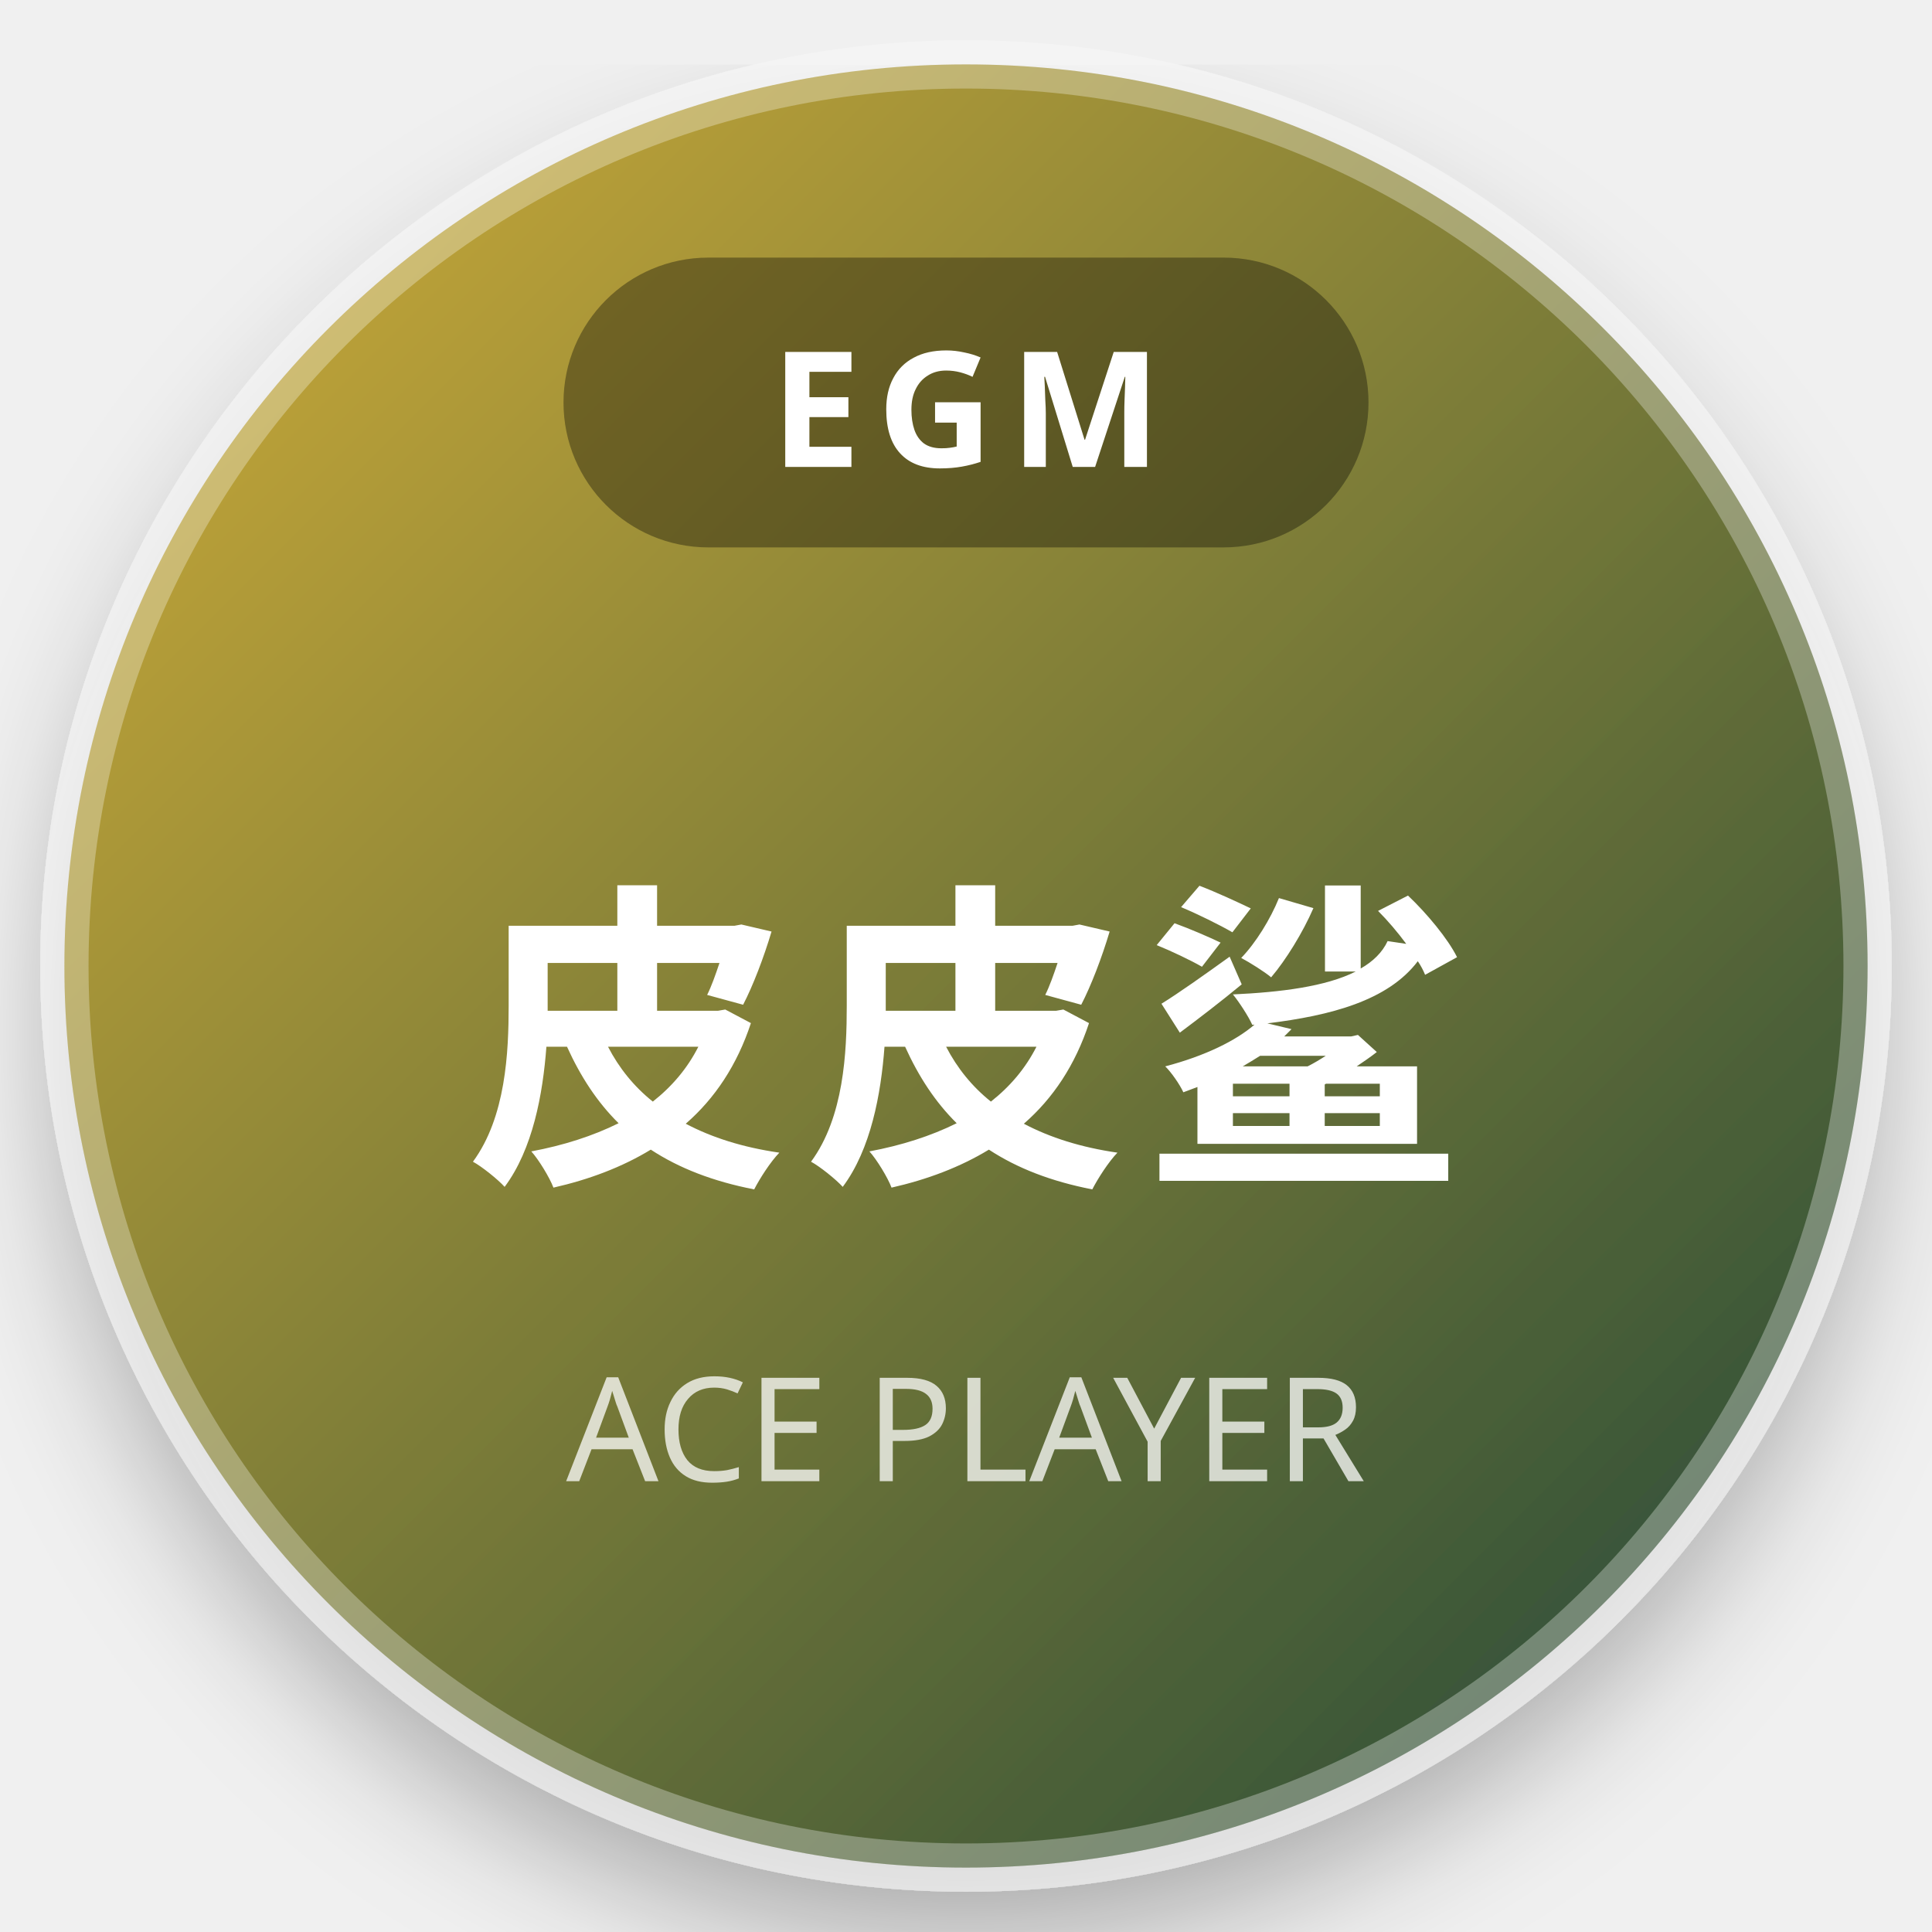
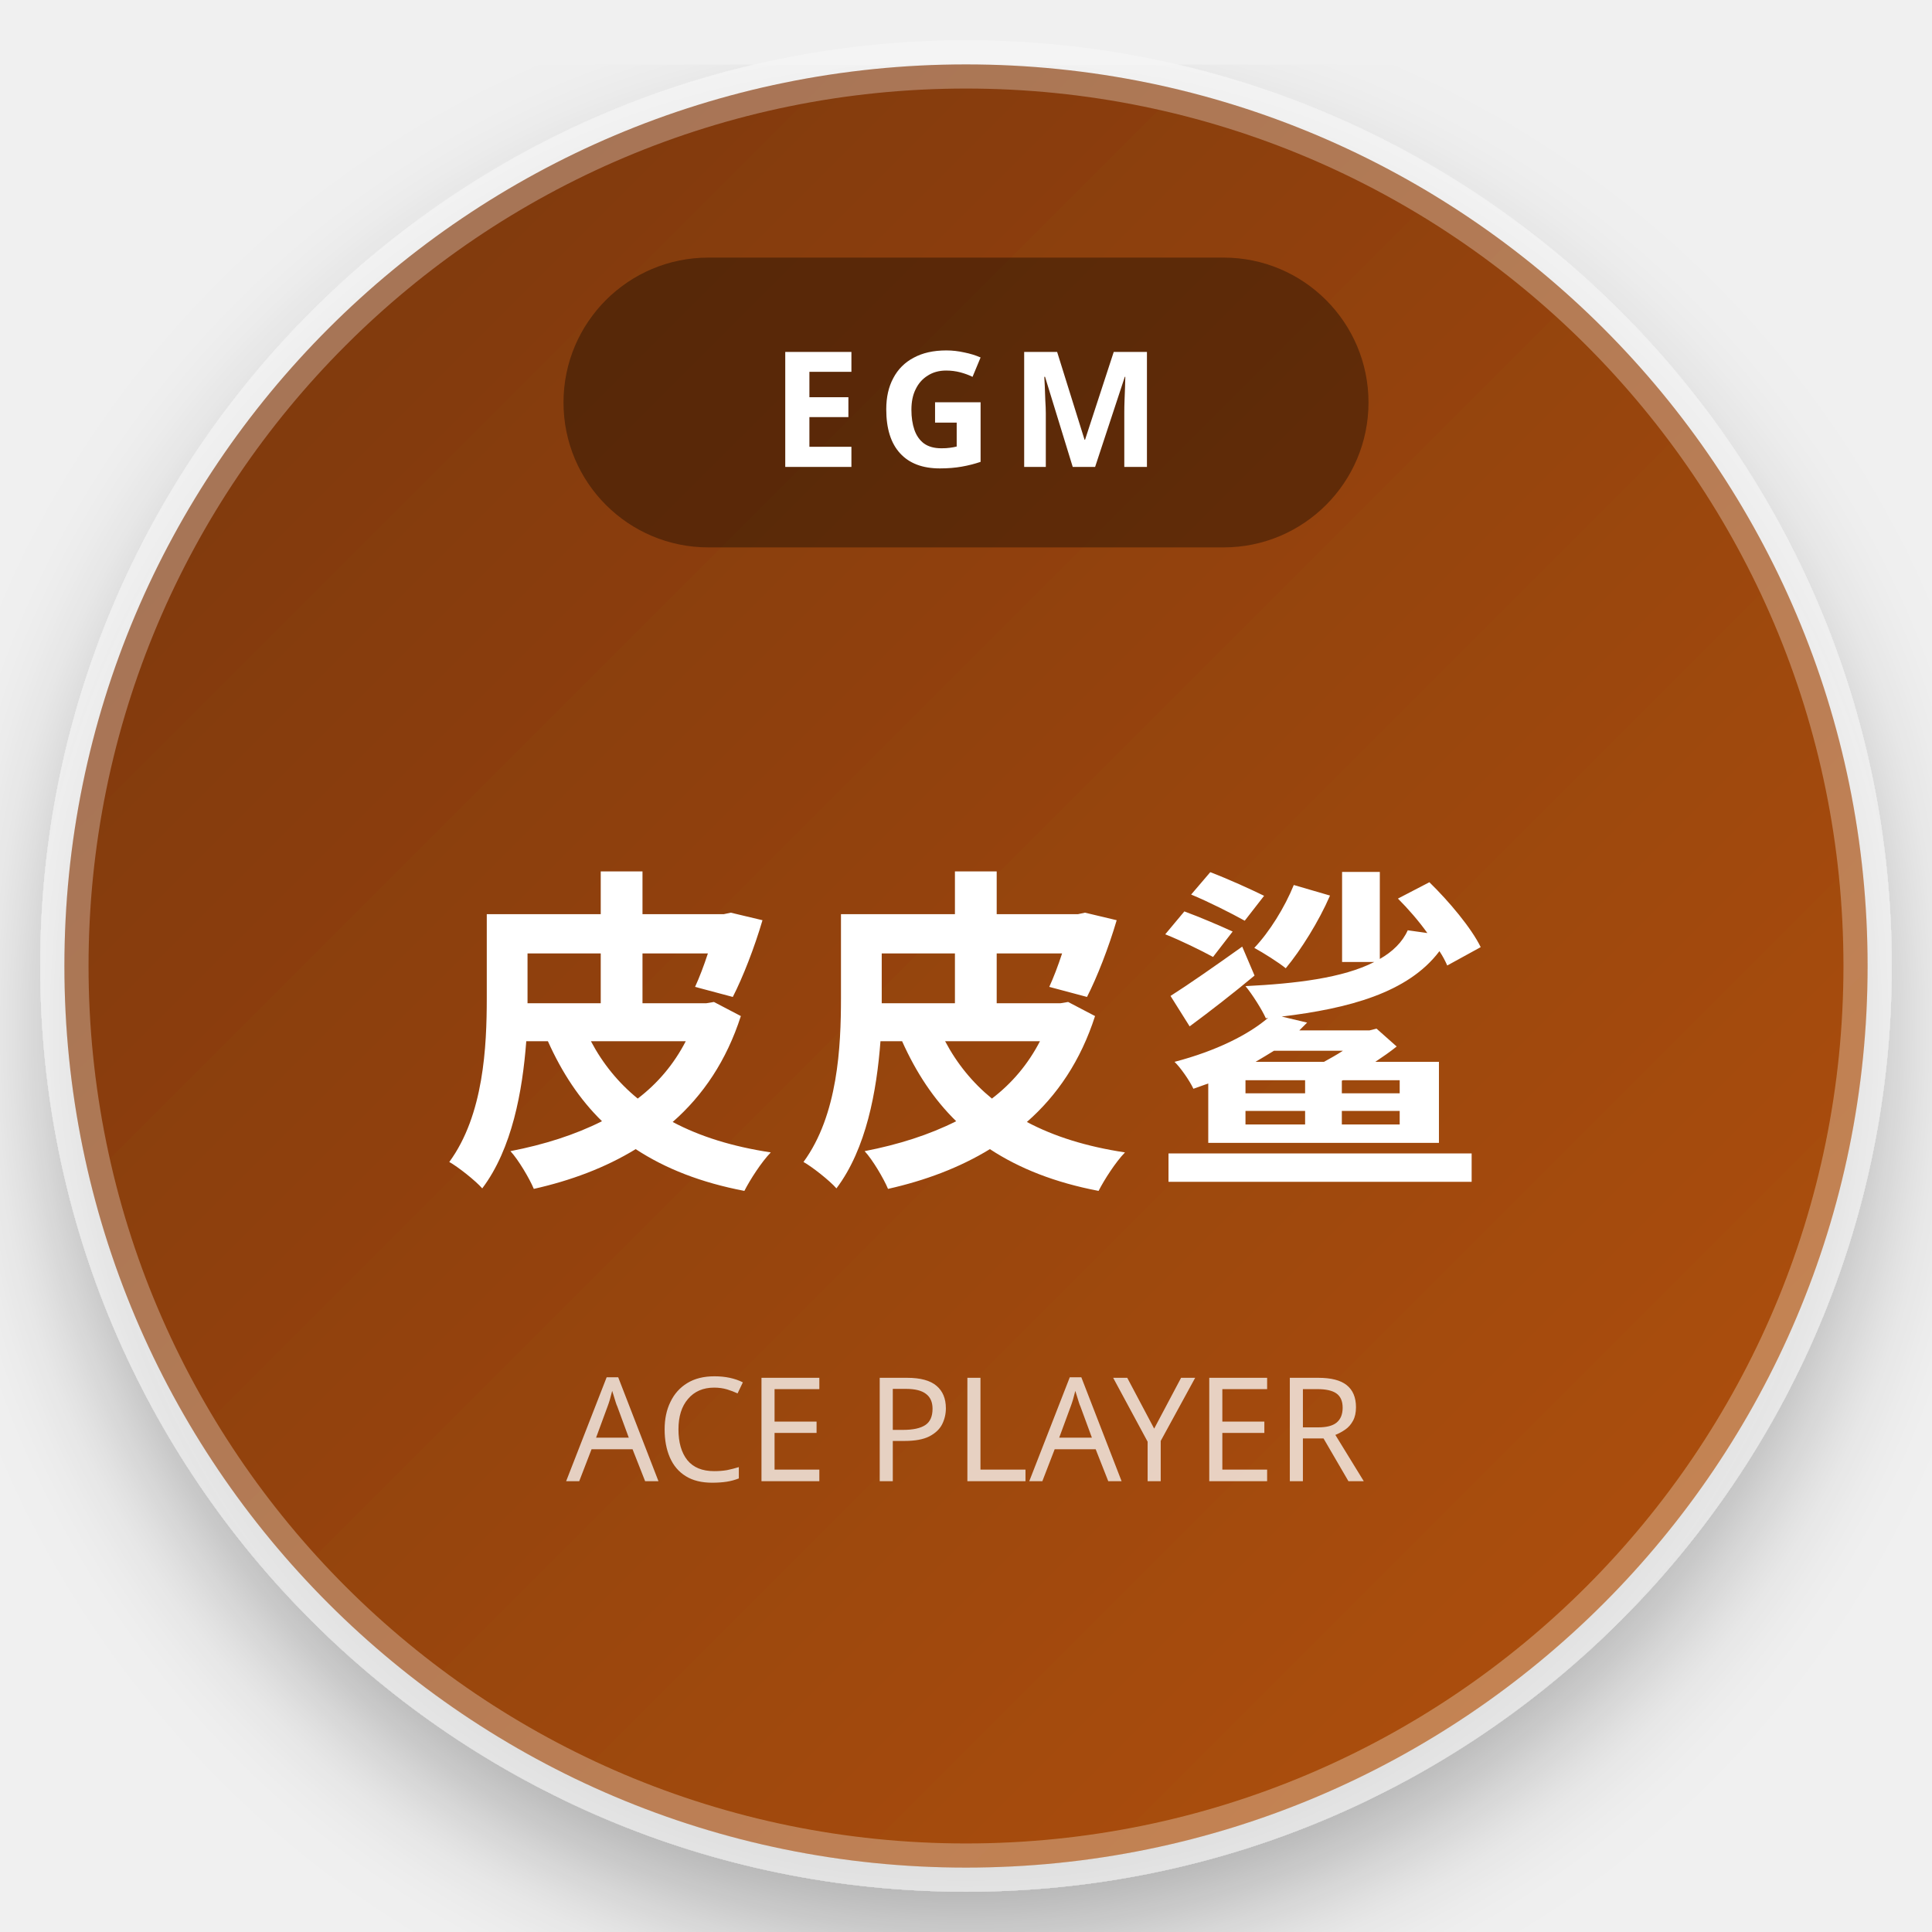
<svg xmlns="http://www.w3.org/2000/svg" viewBox="0 0 120 120" width="120" height="120">
  <defs>
-     <linearGradient id="grad_皮皮鲨" x1="0%" y1="0%" x2="100%" y2="100%">
-       <stop offset="0%" stop-color="#D4AF37" />
-       <stop offset="100%" stop-color="#1E463A" />
+     <linearGradient id="grad_EGM%E7%9A%AE%E7%9A%AE%E9%B2%A8" x1="0%" y1="0%" x2="100%" y2="100%">
+       <stop offset="0%" stop-color="#78350F" />
+       <stop offset="100%" stop-color="#B45309" />
    </linearGradient>
    <filter id="glow" x="-20%" y="-20%" width="140%" height="140%">
      <feDropShadow dx="0" dy="4" stdDeviation="4" flood-color="rgba(0,0,0,0.3)" />
    </filter>
  </defs>
-   <circle cx="60" cy="60" r="56" fill="url(#grad_皮皮鲨)" stroke="rgba(255,255,255,0.3)" stroke-width="3" filter="url(#glow)" />
+   <circle cx="60" cy="60" r="56" fill="url(#grad_EGM%E7%9A%AE%E7%9A%AE%E9%B2%A8)" stroke="rgba(255,255,255,0.3)" stroke-width="3" filter="url(#glow)" />
  <rect x="35" y="16" width="50" height="18" rx="9" fill="rgba(0,0,0,0.35)" />
  <text x="60" y="29" fill="#FFFFFF" font-size="10" font-family="system-ui, sans-serif" font-weight="bold" text-anchor="middle" letter-spacing="1">EGM</text>
-   <text x="60" y="72" fill="#FFFFFF" font-size="20" font-family="system-ui, sans-serif" font-weight="900" text-anchor="middle" letter-spacing="1">皮皮鲨</text>
+   <text x="60" y="72" fill="#FFFFFF" font-size="21" font-family="system-ui, sans-serif" font-weight="900" text-anchor="middle" letter-spacing="1">皮皮鲨</text>
  <text x="60" y="92" fill="rgba(255,255,255,0.75)" font-size="9" font-family="system-ui, sans-serif" text-anchor="middle">ACE PLAYER</text>
</svg>
